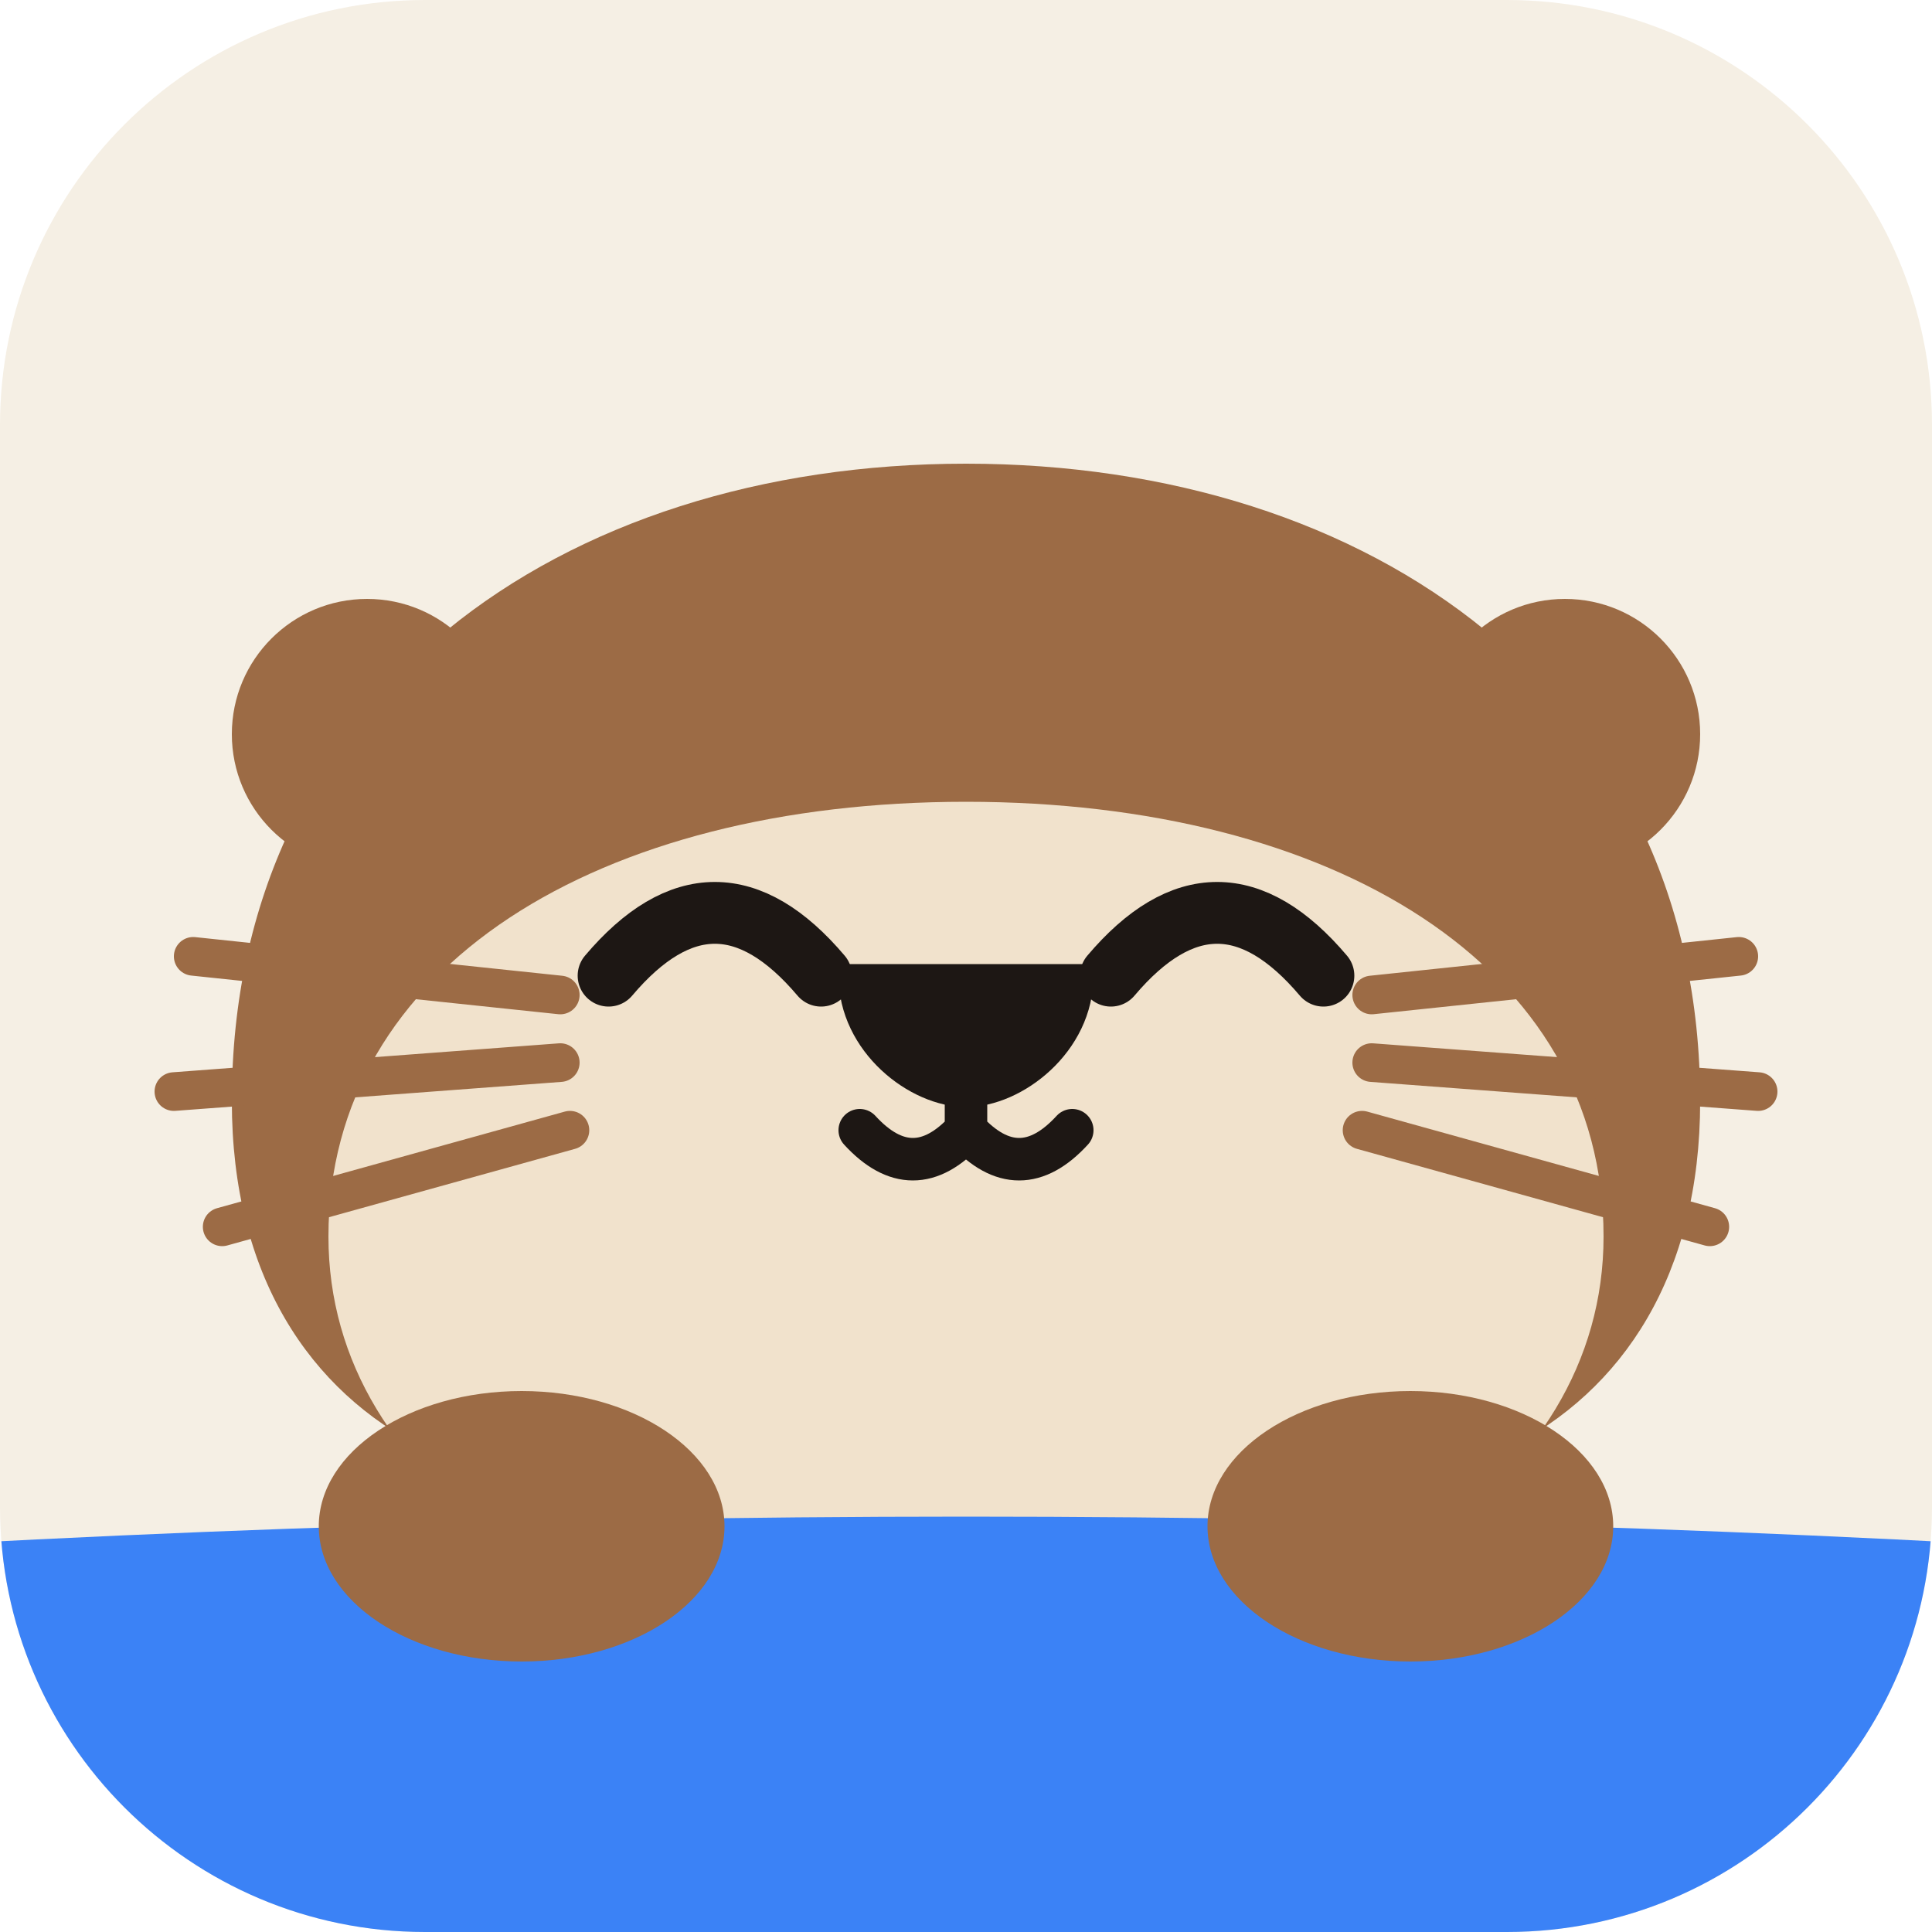
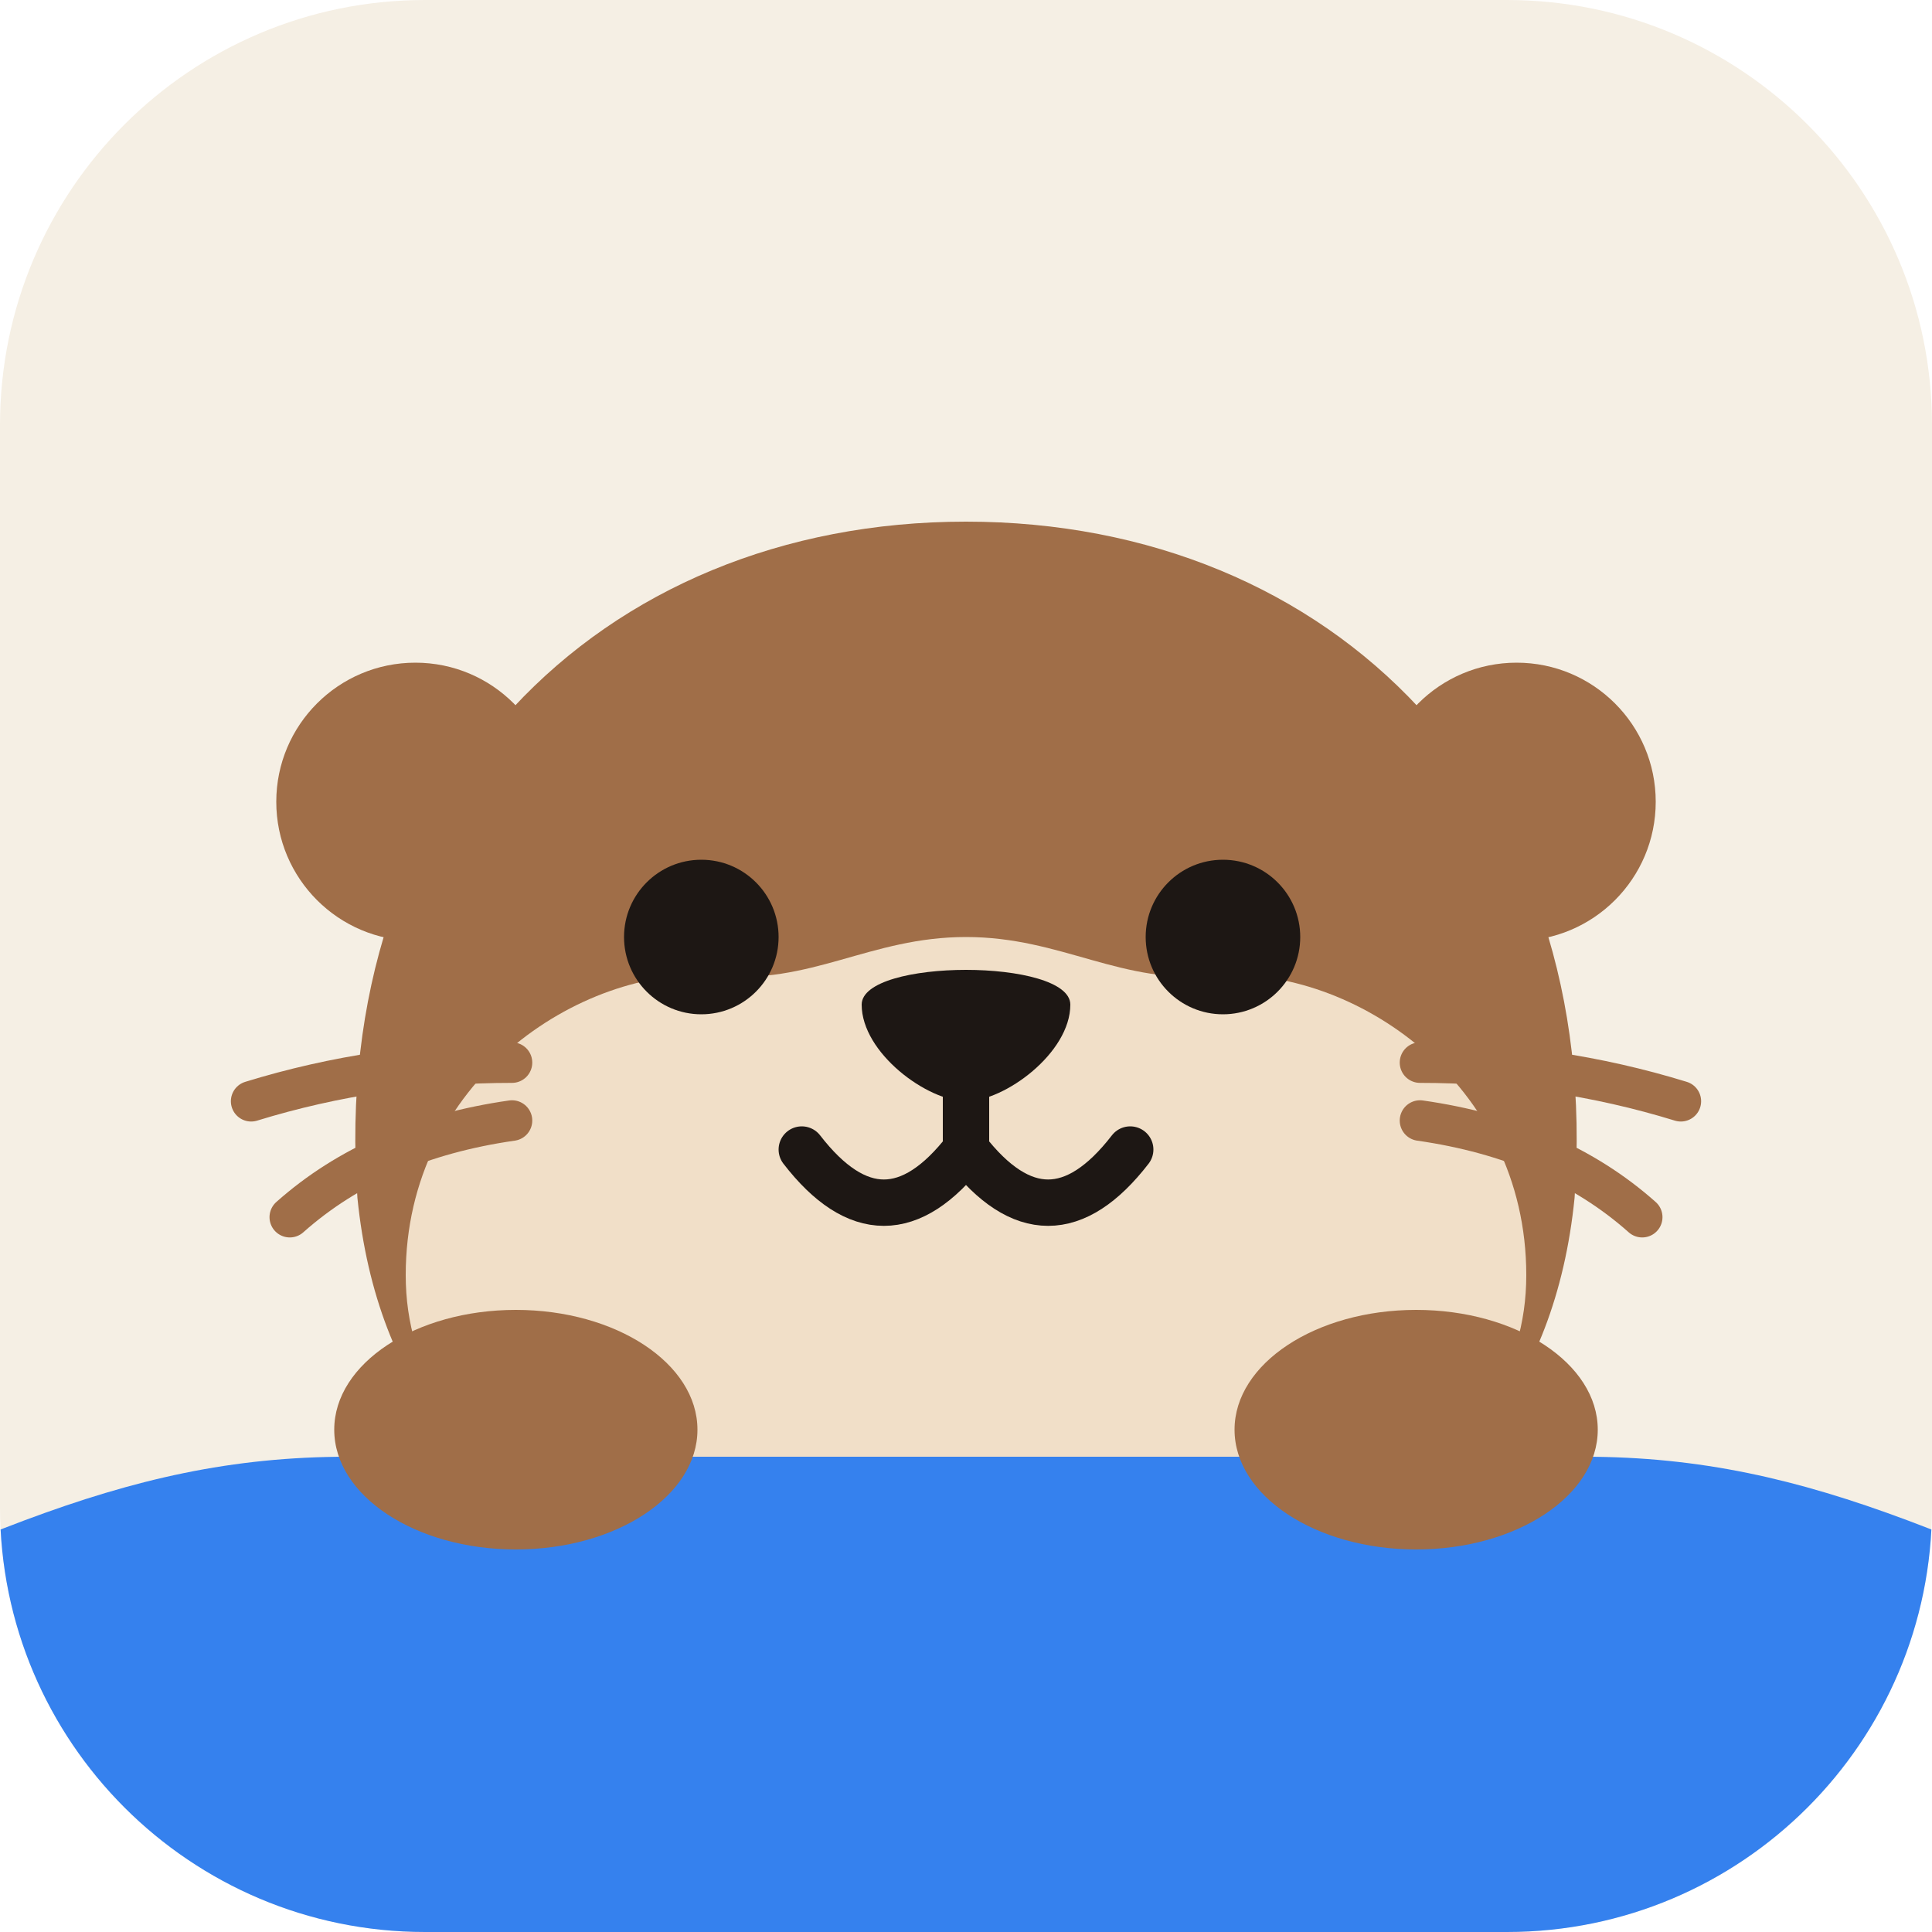
<svg xmlns="http://www.w3.org/2000/svg" viewBox="0 0 100 100">
  <defs>
    <clipPath id="otter-tile">
      <rect width="100" height="100" rx="22" />
    </clipPath>
  </defs>
  <rect width="100" height="100" rx="22" fill="#f5efe4" />
  <g clip-path="url(#otter-tile)">
+     <circle cx="21.5" cy="41.5" r="7.2" fill="#a06e48" />
+     <circle cx="78.5" cy="41.5" r="7.2" fill="#a06e48" />
+     <path d="M18.5 62 C17 41 31 27 50 27 C69 27 83 41 81.5 62 C80.5 72 75 78 68 80 L32 80 C25 78 19.5 72 18.5 62 Z" fill="#a06e48" />
+     <path d="M21 66 C21 56 30 50 37 50.5 C42 51 45 48.5 50 48.5 C55 48.5 58 51 63 50.5 C70 50 79 56 79 66 C79 76 68 82 50 82 C32 82 21 76 21 66 Z" fill="#f1dfc8" />
+     <g stroke="#a06e48" stroke-width="2.1" stroke-linecap="round" fill="none">
+       <path d="M26.5 55 q-7 0 -13.5 2" />
+       <path d="M26.5 58 q-7 1 -11.5 5" />
+       <path d="M73.5 55 q7 0 13.5 2" />
+       <path d="M73.5 58 q7 1 11.5 5" />
+     </g>
+     <circle cx="36.3" cy="48.5" r="4" fill="#1d1714" />
+     <circle cx="63.3" cy="48.5" r="4" fill="#1d1714" />
+     <path d="M44.6 52 C44.6 49.6 55.4 49.6 55.4 52 C55.4 54.5 52 57 50 57 C48 57 44.6 54.5 44.6 52 Z" fill="#1d1714" />
+     <path d="M50 56 v3 M41.5 59.5 q4.25 5.5 8.5 0 q4.25 5.5 8.5 0" fill="none" stroke="#1d1714" stroke-width="2.4" stroke-linecap="round" stroke-linejoin="round" />
    <g>
-       <circle cx="19" cy="38" r="7" fill="#9c6b45" />
-       <circle cx="81" cy="38" r="7" fill="#9c6b45" />
-       <path d="M12 57 C12 36 29 24 50 24 C71 24 88 36 88 57 C88 66 84 72 78 75 L22 75 C16 72 12 66 12 57 Z" fill="#9c6b45" />
-       <path d="M17 64 C17 50 31 41.5 50 41.5 C69 41.5 83 50 83 64 C83 77 69 86 50 86 C31 86 17 77 17 64 Z" fill="#f1e2cc" />
-       <g stroke="#9c6b45" stroke-width="2" stroke-linecap="round" fill="none">
-         <path d="M29 51.5 l-19 -2" />
-         <path d="M29 55 l-20 1.5" />
-         <path d="M29.5 58.5 l-18 5" />
-         <path d="M71 51.5 l19 -2" />
-         <path d="M71 55 l20 1.5" />
-         <path d="M70.5 58.5 l18 5" />
-       </g>
-       <path d="M31.5 50.5 q5.5 -6.5 11 0" fill="none" stroke="#1d1714" stroke-width="3.2" stroke-linecap="round" />
-       <path d="M57.5 50.5 q5.5 -6.5 11 0" fill="none" stroke="#1d1714" stroke-width="3.2" stroke-linecap="round" />
-       <path d="M44 50.5 h12 c0 3.6 -3.4 6.2 -6 6.2 c-2.6 0 -6 -2.6 -6 -6.2 z" fill="#1d1714" stroke="#1d1714" stroke-width="1.2" stroke-linejoin="round" />
-       <path d="M50 56.5 v2 M44.5 58.5 q2.75 3 5.5 0 q2.75 3 5.5 0" fill="none" stroke="#1d1714" stroke-width="2.2" stroke-linecap="round" stroke-linejoin="round" />
-       <g>
-         <path d="M-20 81 Q50 76 120 81 L120 120 L-20 120 Z" fill="#3b82f6" />
-       </g>
-       <ellipse cx="27" cy="79" rx="10.5" ry="7" fill="#9c6b45" />
-       <ellipse cx="73" cy="79" rx="10.5" ry="7" fill="#9c6b45" />
+       <path d="M-20 88 C-2 80 6 75.4 18 75.4 L82 75.4 C94 75.4 102 80 120 88 L120 120 L-20 120 Z" fill="#3581ee" />
    </g>
+     <ellipse cx="26.7" cy="74" rx="9.4" ry="6.2" fill="#a06e48" />
+     <ellipse cx="73.3" cy="74" rx="9.4" ry="6.2" fill="#a06e48" />
  </g>
</svg>
